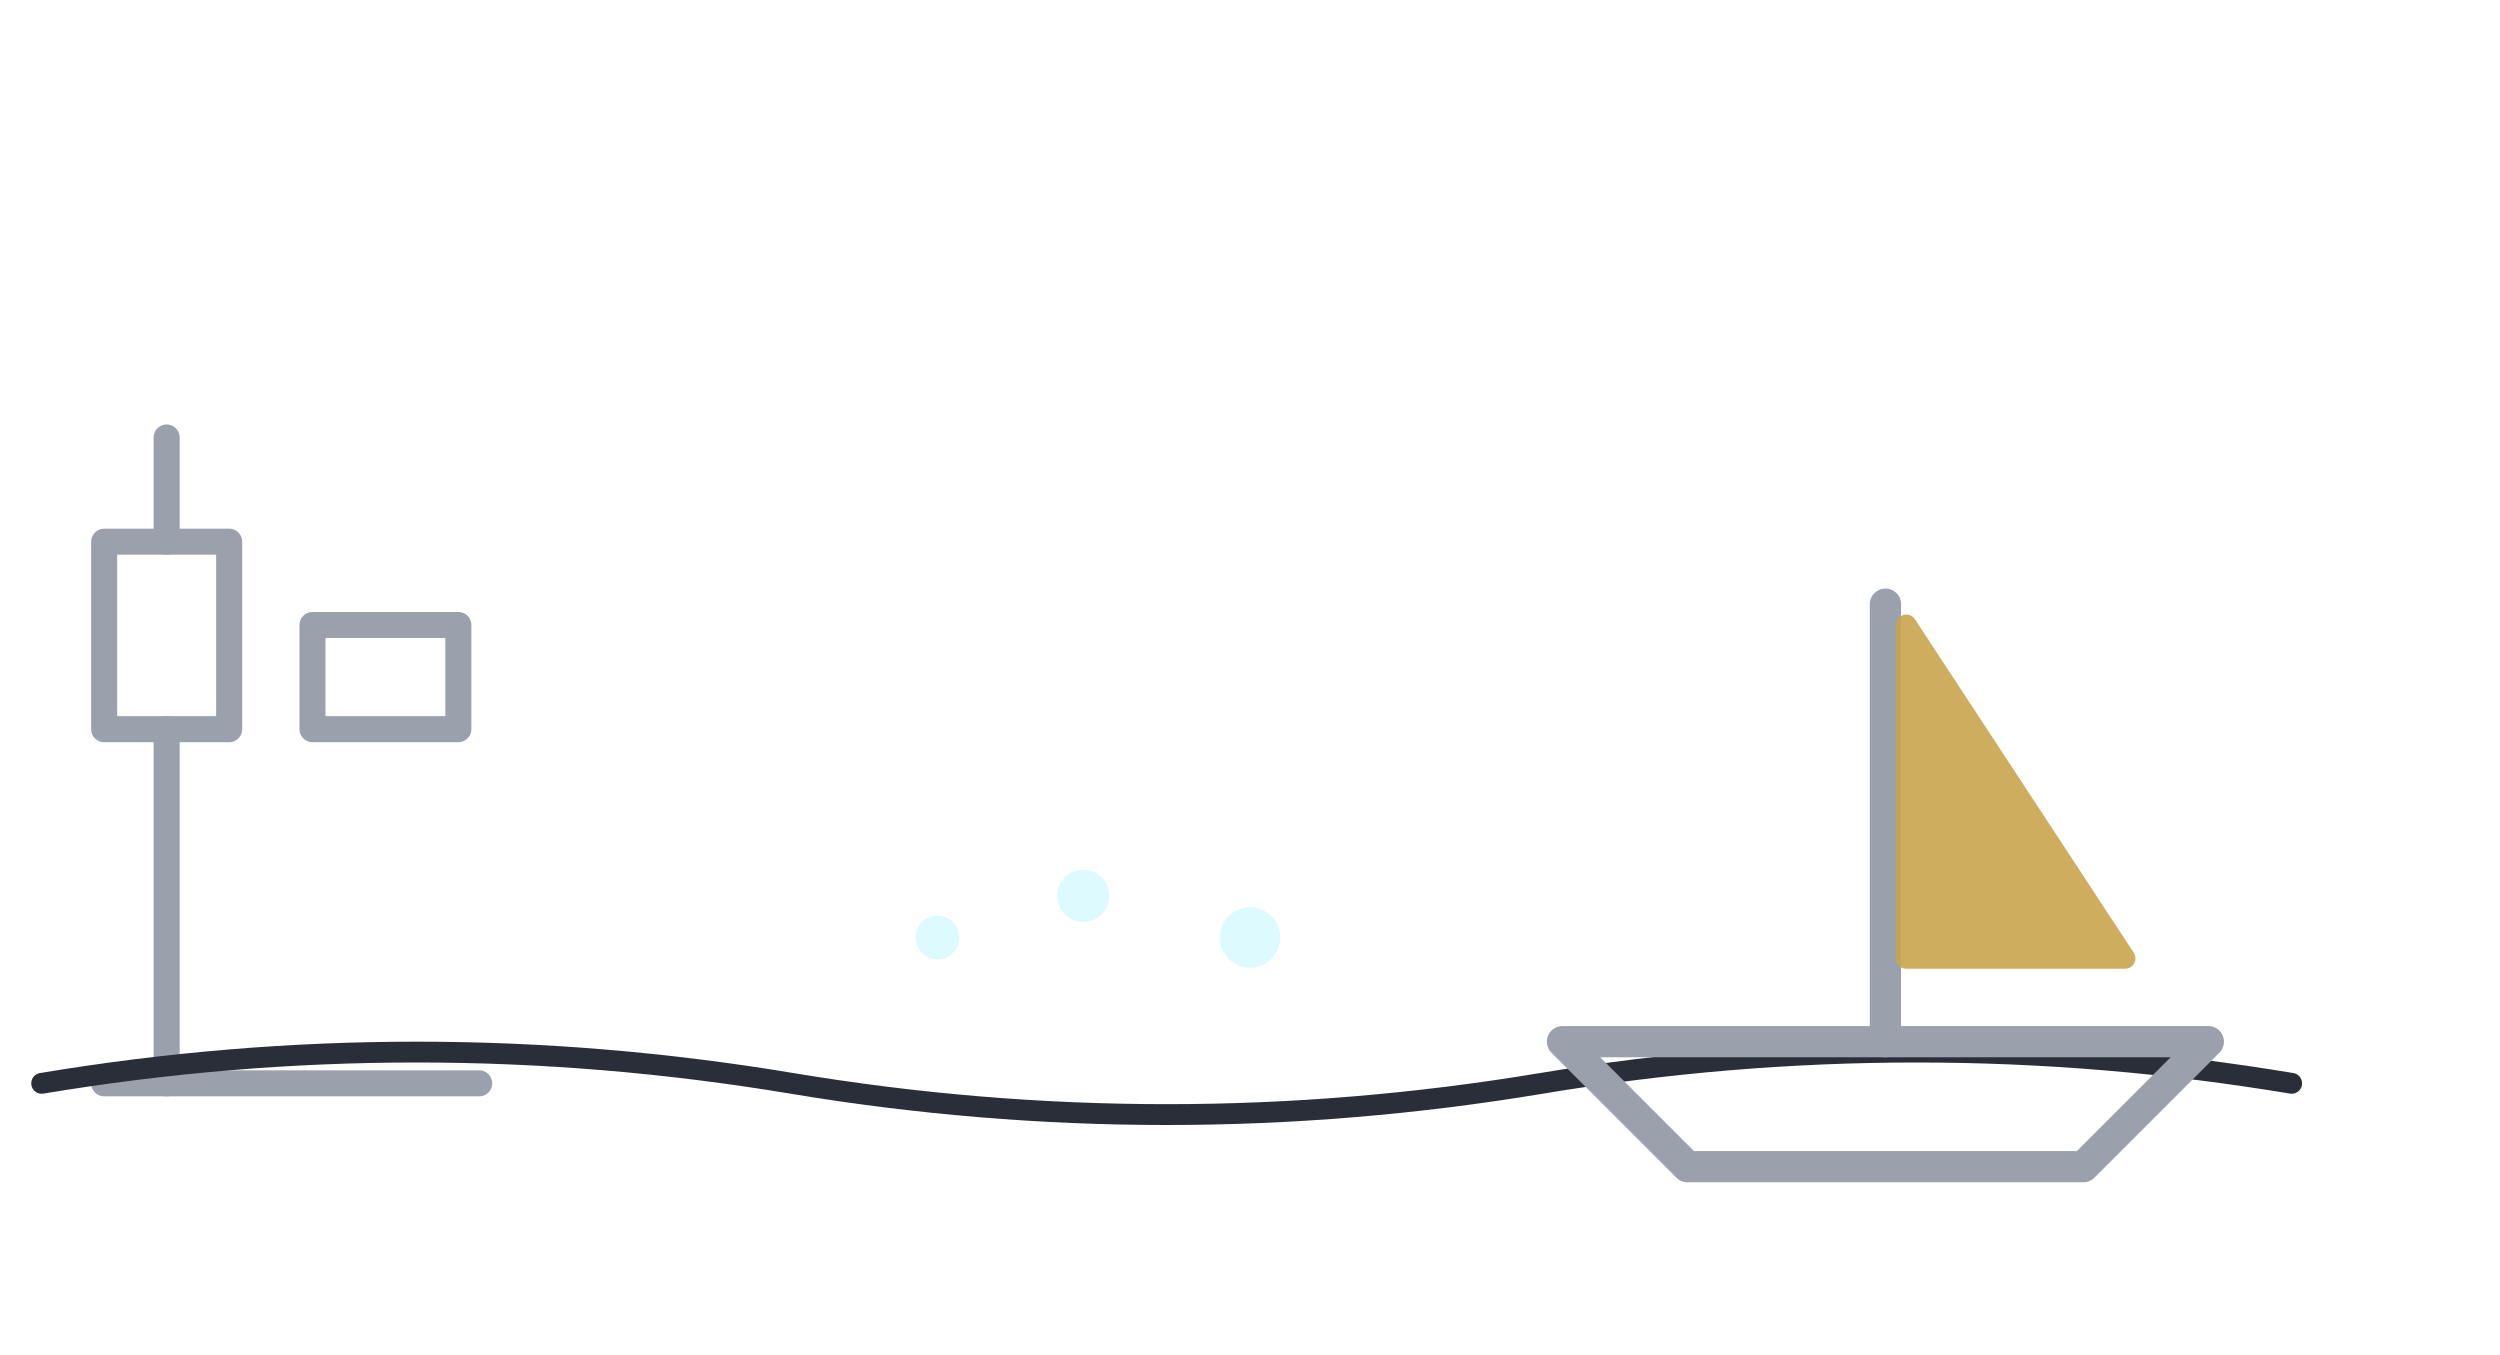
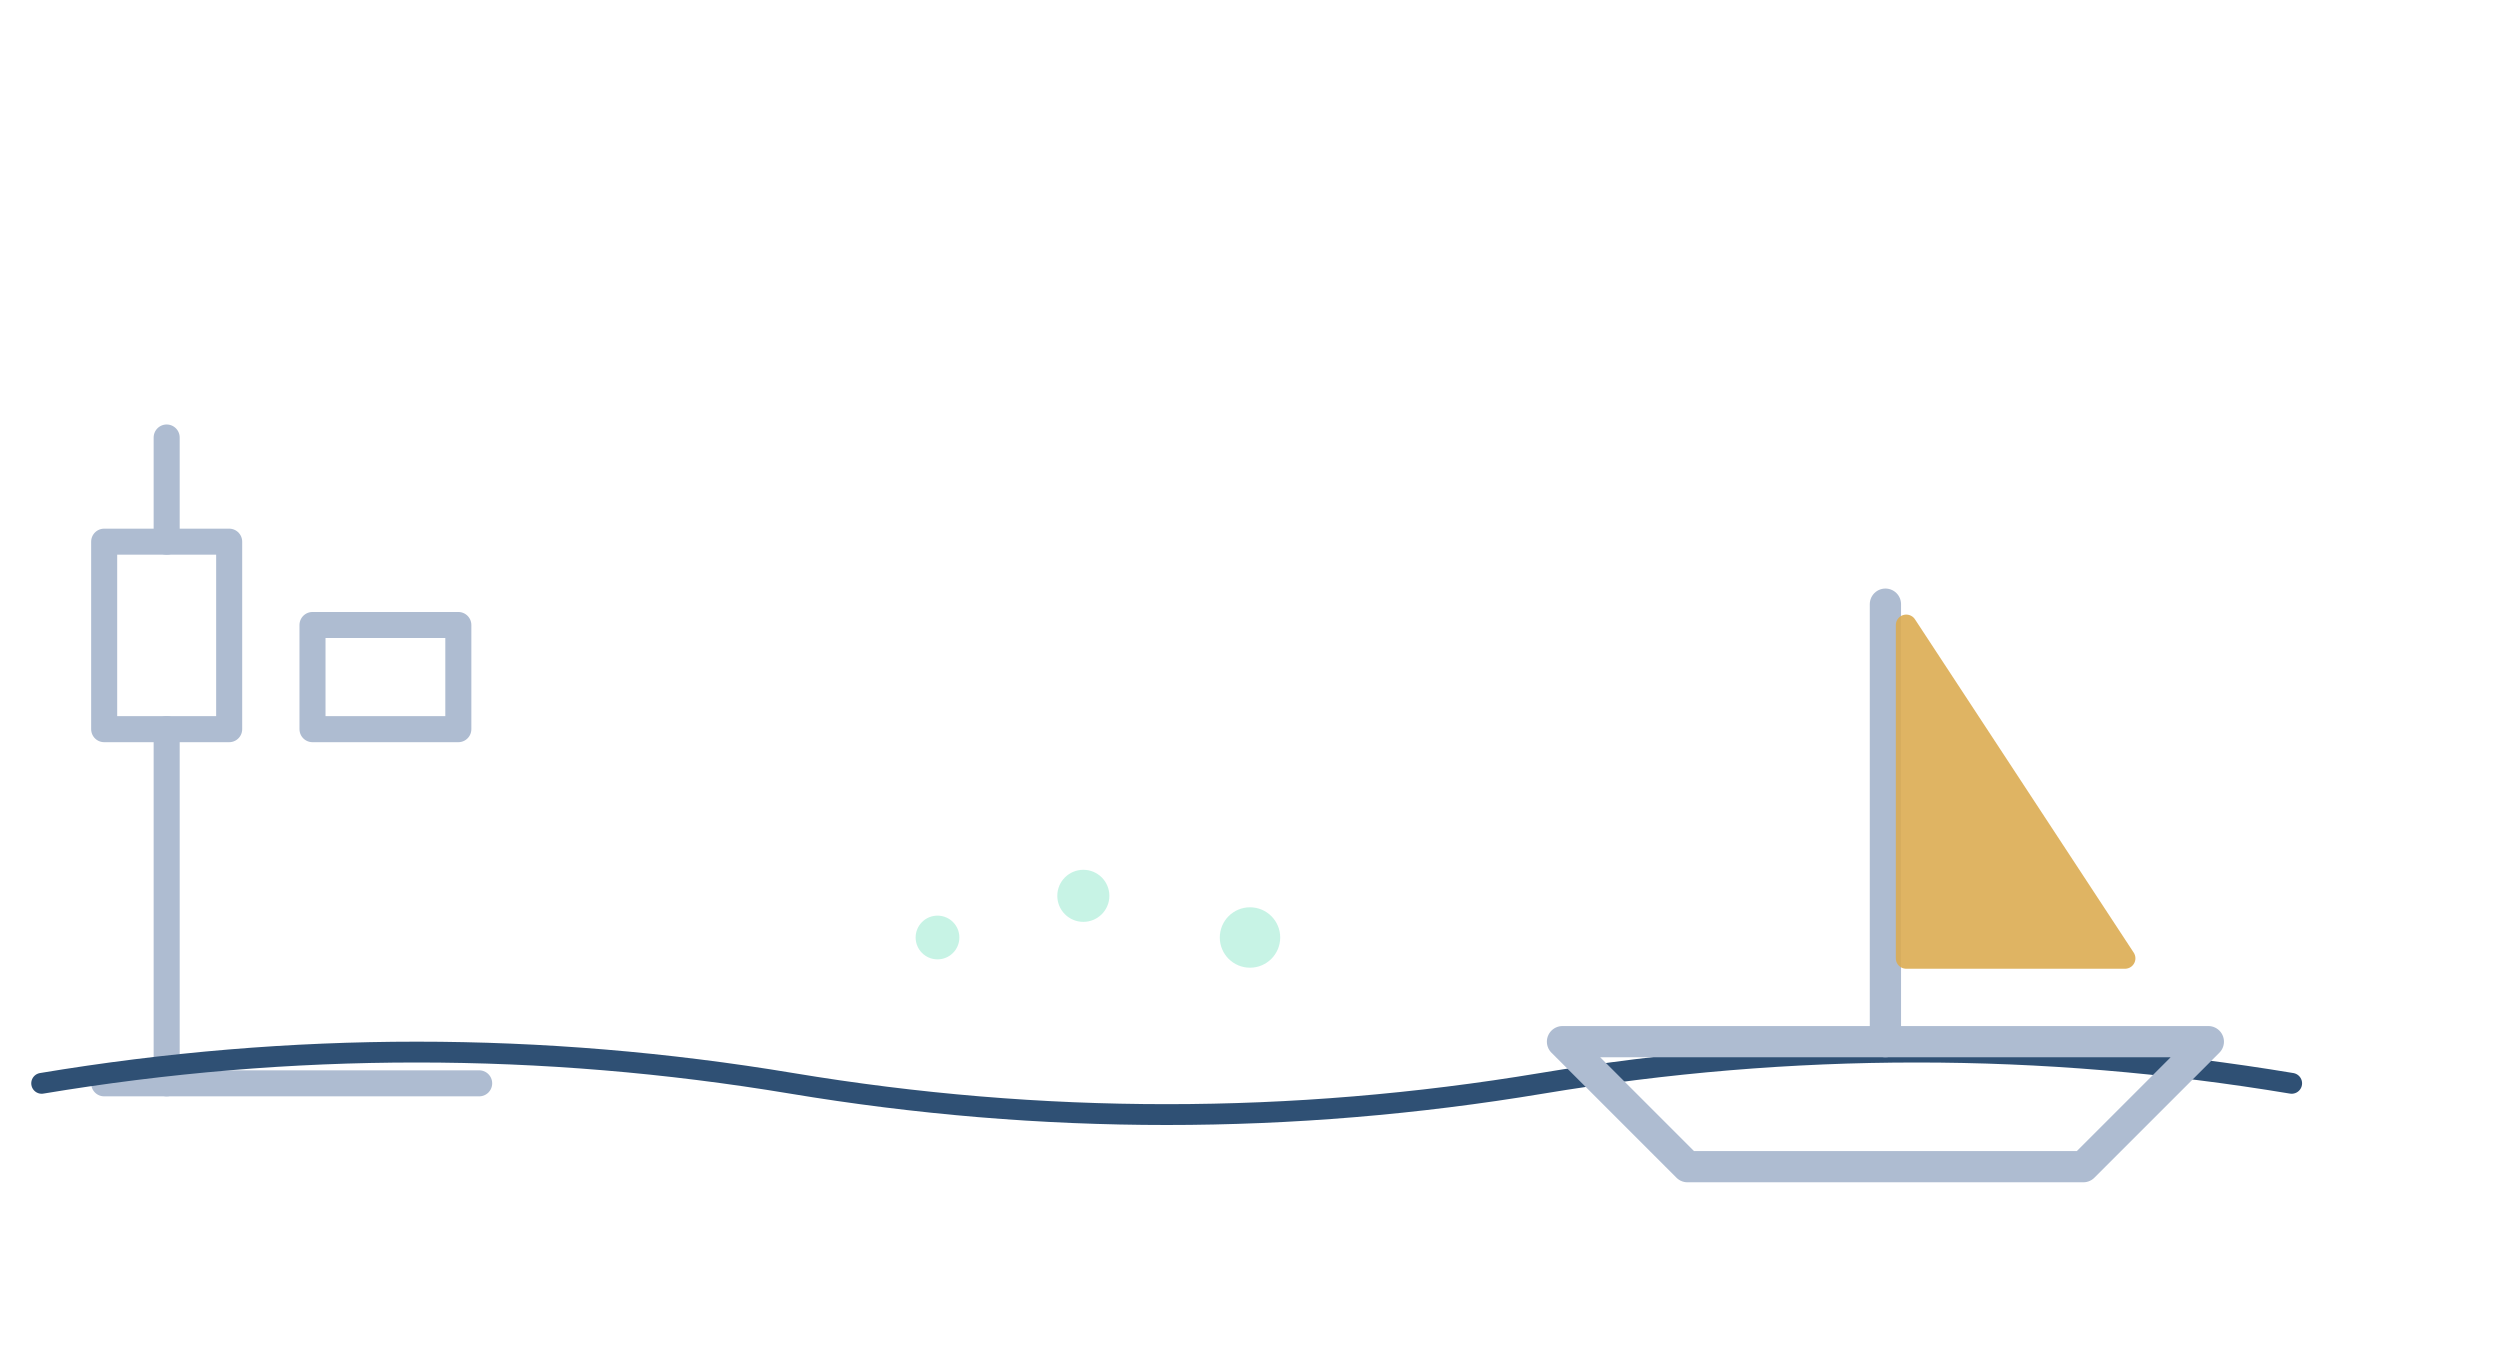
<svg xmlns="http://www.w3.org/2000/svg" viewBox="0 0 240 130" width="240" height="130" role="img" aria-label="An original GhostMark illustration: a small ship sailing away from a harbor, toward open water">
  <style>
-     .gm-line { stroke: #9aa1ad; }
-     .gm-brass { stroke: #c9a44c; fill: #c9a44c; }
-     .gm-ghost { fill: #b9f5ff; stroke: #b9f5ff; }
-     .gm-water { stroke: #2a2e38; }
+     .gm-line { stroke: #aebcd1; }
+     .gm-brass { stroke: #dcac52; fill: #dcac52; }
+     .gm-ghost { fill: #8fe8cc; stroke: #8fe8cc; }
+     .gm-water { stroke: #2f5074; }
    @media (prefers-color-scheme: light) {
-       .gm-line { stroke: #5b6270; }
-       .gm-brass { stroke: #946f0f; fill: #946f0f; }
-       .gm-ghost { fill: #2f8fa8; stroke: #2f8fa8; }
-       .gm-water { stroke: #dfe2ea; }
+       .gm-line { stroke: #5c6b82; }
+       .gm-brass { stroke: #8a641c; fill: #8a641c; }
+       .gm-ghost { fill: #166b5a; stroke: #166b5a; }
+       .gm-water { stroke: #d8c9a3; }
    }
  </style>
  <g class="gm-line" fill="none" stroke-width="2.5" stroke-linecap="round" stroke-linejoin="round">
    <line x1="10" y1="104" x2="46" y2="104" />
    <line x1="16" y1="104" x2="16" y2="70" />
    <rect x="10" y="52" width="12" height="18" />
    <line x1="16" y1="52" x2="16" y2="42" />
    <rect x="30" y="60" width="14" height="10" />
  </g>
  <path class="gm-water" fill="none" stroke-width="2" stroke-linecap="round" d="M4 104 Q40 98 76 104 T148 104 T220 104" />
  <g fill="none" stroke-linecap="round" stroke-linejoin="round">
    <path class="gm-line" stroke-width="3" d="M150 100 L212 100 L200 112 L162 112 Z" />
    <line class="gm-line" stroke-width="3" x1="181" y1="100" x2="181" y2="58" />
    <path class="gm-brass" stroke-width="2" d="M183 60 L183 92 L204 92 Z" opacity="0.9" />
  </g>
  <g class="gm-ghost" opacity="0.5">
    <circle cx="120" cy="90" r="2.4" />
    <circle cx="104" cy="86" r="2" />
    <circle cx="90" cy="90" r="1.6" />
  </g>
</svg>
